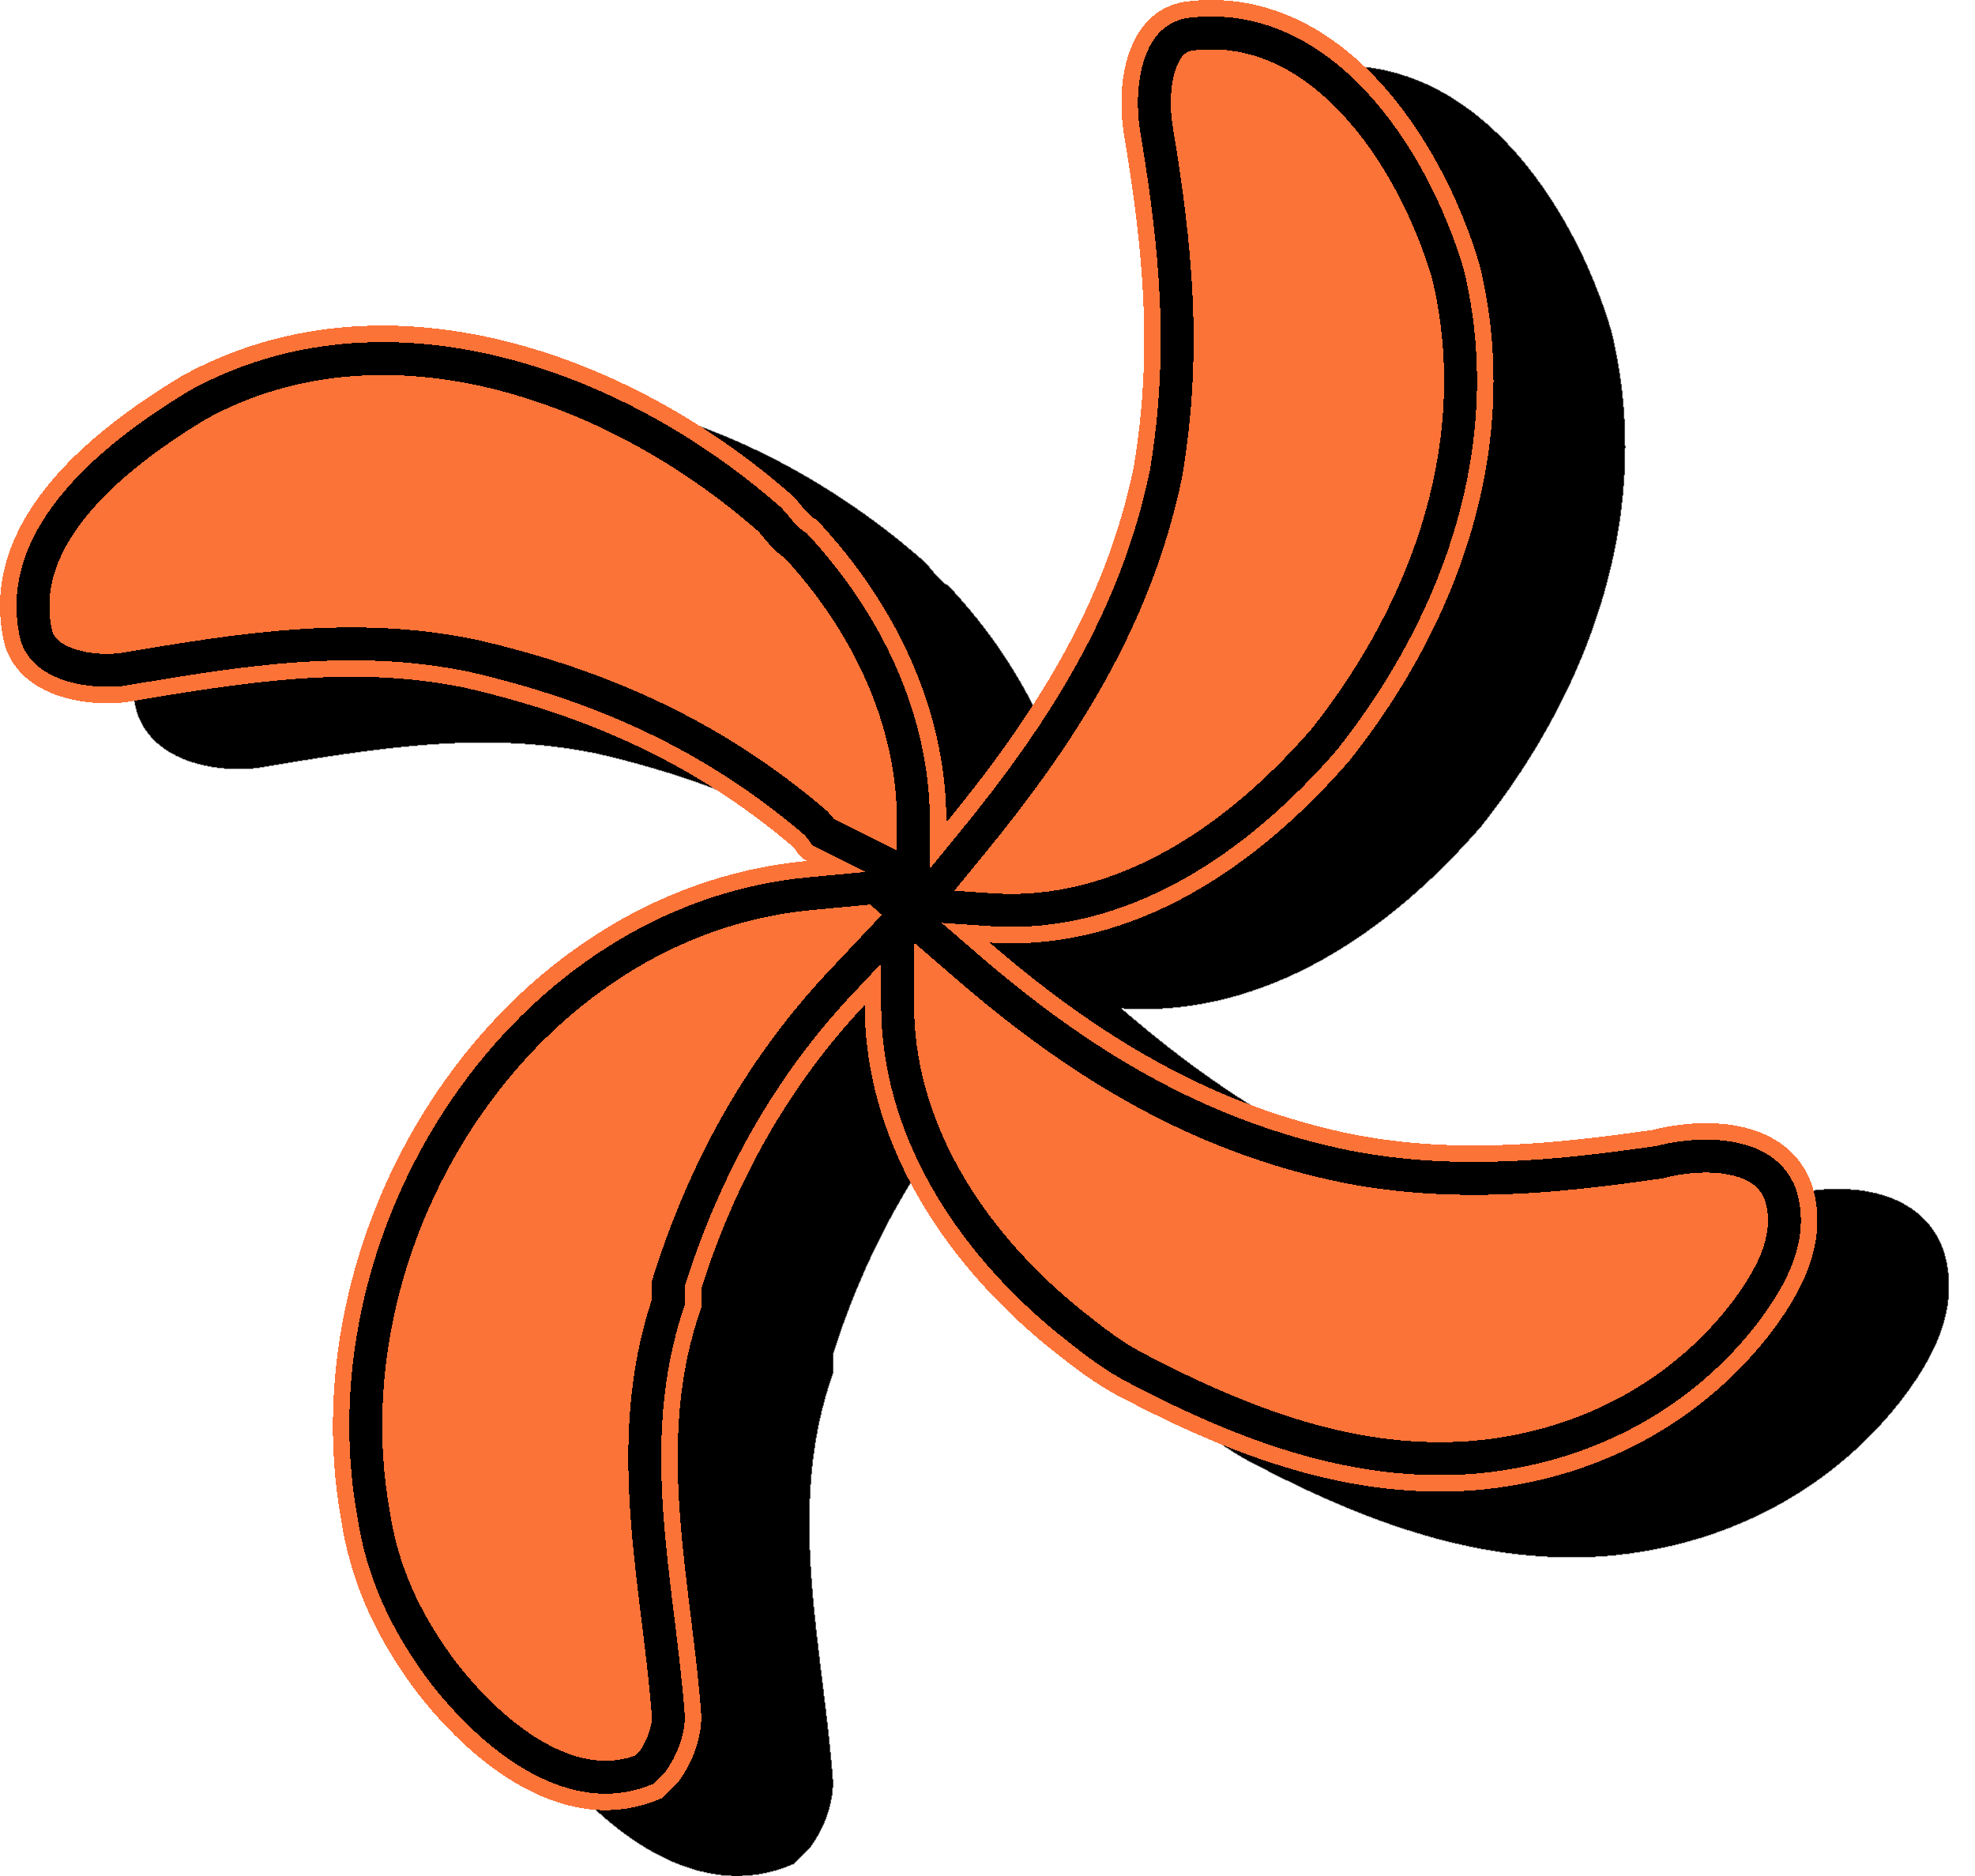
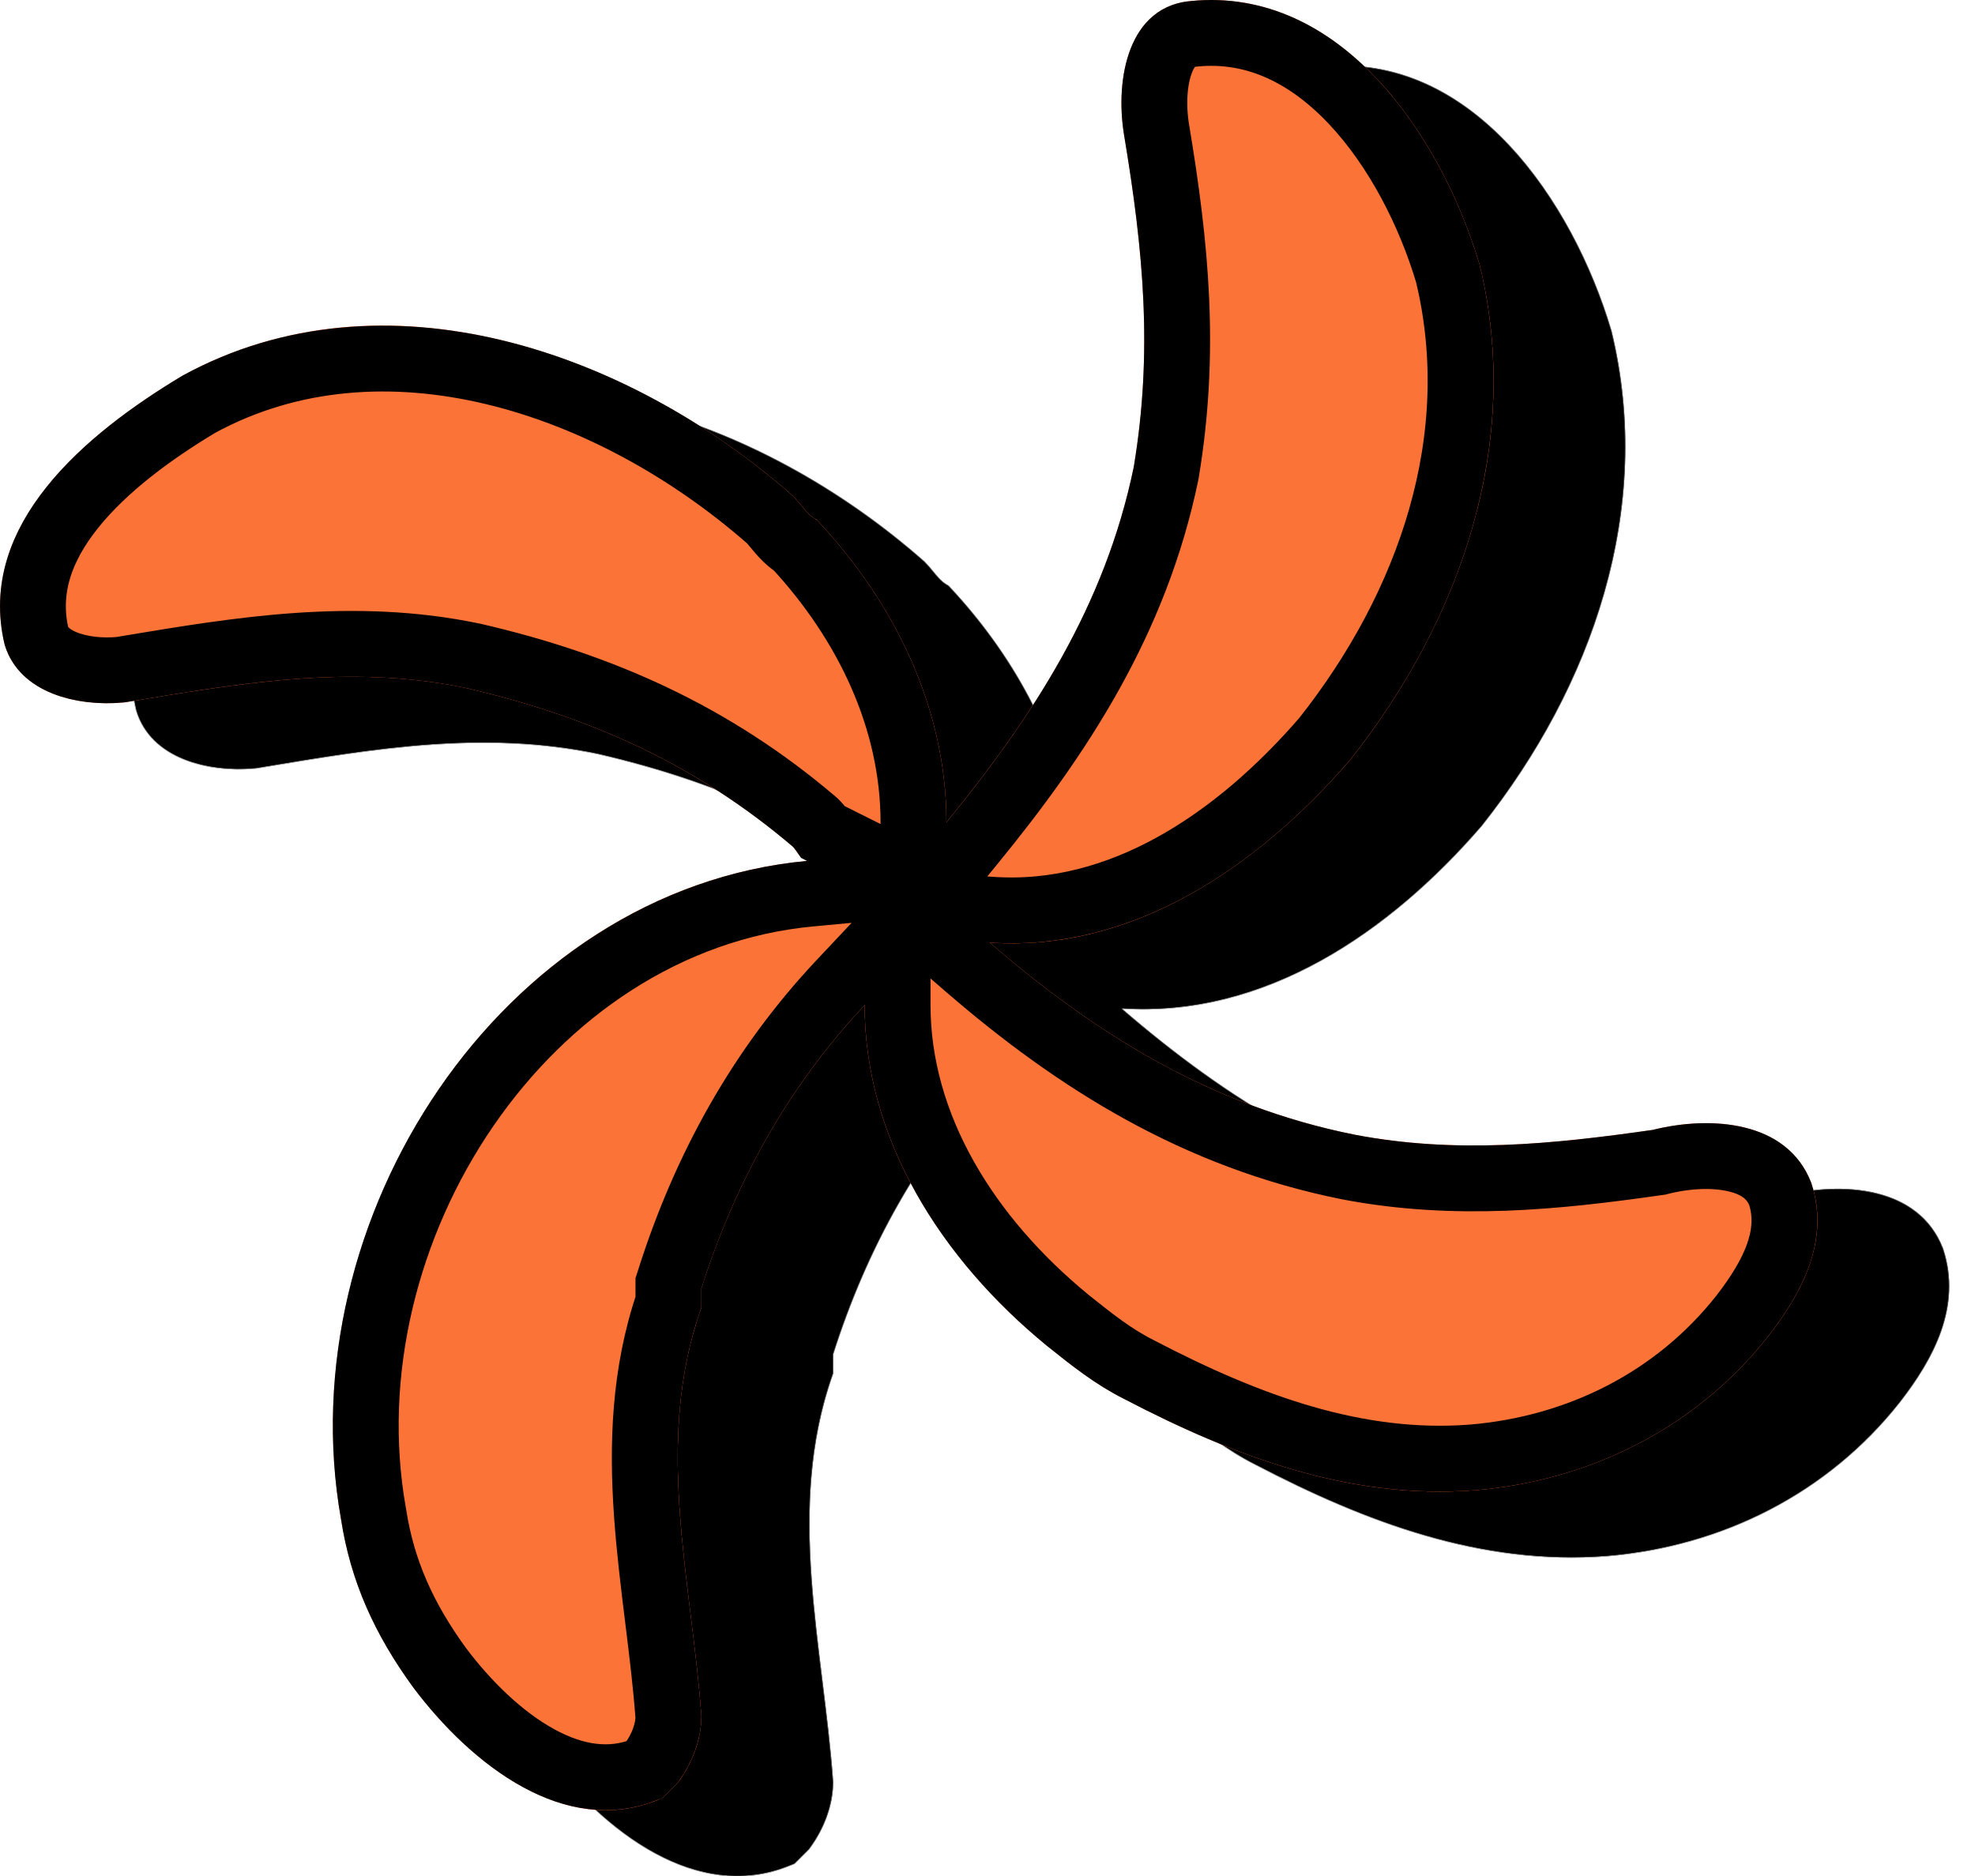
<svg xmlns="http://www.w3.org/2000/svg" width="60" height="57" viewBox="0 0 60 57" fill="none" style="filter: drop-shadow(4px 2px 0 rgba(0, 0, 0, 1))">
  <g filter="url(#filter0_d_108_1251)">
-     <path shape-rendering="crispEdges" d="M50.208 34.331C47.142 34.769 44.223 35.061 41.158 34.477C36.779 33.602 33.276 31.412 30.064 28.639C34.443 28.931 38.239 26.303 41.012 23.092C44.369 18.859 46.267 13.458 44.953 8.058C43.785 4.117 40.72 -0.408 36.195 0.029C34.297 0.175 33.86 2.365 34.151 4.117C34.735 7.62 35.027 10.685 34.443 14.188C33.568 18.421 31.378 21.778 28.751 24.989C28.751 21.486 27.145 18.275 24.81 15.794C24.518 15.648 24.372 15.356 24.08 15.064C19.117 10.685 11.673 8.058 5.542 11.415C2.623 13.166 -0.734 15.94 0.142 19.589C0.579 21.049 2.331 21.486 3.791 21.34C7.294 20.756 10.651 20.173 14.154 20.902C17.949 21.778 21.161 23.238 24.08 25.719C24.226 25.865 24.226 26.011 24.518 26.157C15.176 27.033 8.754 37.105 10.359 46.154C10.651 48.052 11.381 49.658 12.549 51.263C14.3 53.599 17.22 55.934 20.139 54.62C20.285 54.474 20.431 54.329 20.577 54.183C21.015 53.599 21.306 52.869 21.306 52.139C21.015 48.052 19.847 43.819 21.306 39.732C21.306 39.586 21.306 39.294 21.306 39.148C22.328 35.937 23.934 33.018 26.269 30.536C26.269 34.623 28.605 38.272 31.816 40.9C32.546 41.484 33.276 42.068 34.151 42.505C37.509 44.257 41.012 45.571 44.807 45.279C48.31 44.987 51.521 43.381 53.711 40.608C54.733 39.294 55.608 37.688 55.025 35.937C54.295 34.039 51.959 33.893 50.208 34.331Z" fill="#FC7339" />
-     <path shape-rendering="crispEdges" d="M50.349 35.321L50.4 35.314L50.45 35.301C51.22 35.109 52.07 35.06 52.761 35.23C53.417 35.39 53.862 35.72 54.083 36.275C54.48 37.501 53.91 38.722 52.924 39.991C50.92 42.528 47.974 44.011 44.727 44.282C41.214 44.551 37.915 43.341 34.614 41.619L34.606 41.615L34.599 41.611C33.834 41.228 33.184 40.714 32.445 40.122C29.383 37.615 27.269 34.226 27.269 30.536V28.015L25.541 29.851C23.091 32.455 21.415 35.51 20.354 38.845L20.306 38.993V39.148V39.149V39.15V39.151V39.152V39.153V39.153V39.154V39.155V39.156V39.157V39.158V39.159V39.16V39.16V39.161V39.162V39.163V39.164V39.165V39.166V39.167V39.168V39.169V39.17V39.171V39.172V39.172V39.173V39.174V39.175V39.176V39.177V39.178V39.179V39.18V39.181V39.182V39.183V39.184V39.185V39.186V39.187V39.188V39.189V39.19V39.191V39.192V39.193V39.194V39.195V39.196V39.197V39.198V39.199V39.2V39.201V39.202V39.203V39.204V39.205V39.206V39.207V39.208V39.209V39.21V39.211V39.212V39.213V39.214V39.215V39.217V39.218V39.219V39.22V39.221V39.222V39.223V39.224V39.225V39.226V39.227V39.228V39.229V39.23V39.232V39.233V39.234V39.235V39.236V39.237V39.238V39.239V39.24V39.242V39.243V39.244V39.245V39.246V39.247V39.248V39.249V39.251V39.252V39.253V39.254V39.255V39.256V39.257V39.258V39.26V39.261V39.262V39.263V39.264V39.265V39.267V39.268V39.269V39.27V39.271V39.272V39.273V39.275V39.276V39.277V39.278V39.279V39.281V39.282V39.283V39.284V39.285V39.286V39.288V39.289V39.29V39.291V39.292V39.294V39.295V39.296V39.297V39.298V39.3V39.301V39.302V39.303V39.304V39.306V39.307V39.308V39.309V39.31V39.312V39.313V39.314V39.315V39.316V39.318V39.319V39.32V39.321V39.322V39.324V39.325V39.326V39.328V39.329V39.33V39.331V39.332V39.334V39.335V39.336V39.337V39.339V39.34V39.341V39.342V39.344V39.345V39.346V39.347V39.349V39.35V39.351V39.352V39.353V39.355V39.356V39.357V39.359V39.36V39.361V39.362V39.364V39.365V39.366V39.367V39.369V39.37V39.371V39.372V39.374V39.375V39.376V39.377V39.379V39.38V39.381V39.383V39.384V39.385V39.386V39.388V39.389V39.39V39.392V39.393V39.394V39.395V39.397V39.398V39.399V39.4V39.402V39.403V39.404V39.406V39.407V39.408V39.409V39.411V39.412V39.413V39.414V39.416V39.417V39.418V39.42V39.421V39.422V39.423V39.425V39.426V39.427V39.429V39.43V39.431V39.432V39.434V39.435V39.436V39.438V39.439V39.44V39.441V39.443V39.444V39.445V39.447V39.448V39.449V39.45V39.452V39.453V39.454V39.456V39.457V39.458V39.459V39.461V39.462V39.463V39.465V39.466V39.467V39.468V39.47V39.471V39.472V39.473V39.475V39.476V39.477V39.478V39.48V39.481V39.482V39.484V39.485V39.486V39.487V39.489V39.49V39.491V39.492V39.494V39.495V39.496V39.498V39.499V39.5V39.501V39.503V39.504V39.505V39.507V39.508V39.509V39.51V39.512V39.513V39.514V39.515V39.517V39.518V39.519V39.52V39.522V39.523V39.524V39.525V39.527V39.528V39.529V39.53V39.532V39.533V39.534V39.535V39.537V39.538V39.539V39.54V39.542V39.543V39.544V39.545V39.547V39.548V39.549V39.55V39.551V39.553V39.554V39.555V39.556V39.558V39.559V39.56V39.561V39.563V39.563C19.566 41.736 19.505 43.915 19.652 46.006C19.727 47.076 19.858 48.142 19.986 49.173L19.988 49.193C20.114 50.213 20.235 51.198 20.306 52.171C20.298 52.616 20.12 53.104 19.816 53.529L19.651 53.694L19.57 53.775C18.524 54.185 17.454 54.011 16.382 53.431C15.239 52.812 14.176 51.765 13.353 50.669C12.265 49.172 11.611 47.715 11.348 46.002L11.346 45.991L11.344 45.98C9.822 37.405 15.948 27.965 24.611 27.153L27.751 26.859V27.482L27.149 27.442L29.411 29.395C32.698 32.234 36.355 34.536 40.962 35.458L40.962 35.458L40.971 35.46C44.209 36.077 47.269 35.761 50.349 35.321ZM27.751 24.989V26.656L25.008 25.284C25.003 25.277 24.997 25.269 24.993 25.262C24.951 25.201 24.884 25.11 24.787 25.012L24.758 24.984L24.727 24.957C21.666 22.355 18.302 20.834 14.379 19.928L14.369 19.926L14.358 19.924C10.732 19.168 7.268 19.746 3.882 20.311C3.808 20.324 3.734 20.336 3.66 20.348C3.061 20.404 2.441 20.336 1.959 20.14C1.494 19.951 1.221 19.678 1.107 19.326C0.777 17.905 1.237 16.619 2.2 15.415C3.181 14.189 4.623 13.134 6.04 12.283C11.625 9.237 18.584 11.562 23.393 15.791C23.451 15.851 23.489 15.898 23.544 15.965C23.581 16.01 23.624 16.063 23.686 16.134C23.792 16.259 23.95 16.433 24.177 16.581C26.329 18.908 27.751 21.845 27.751 24.989ZM30.131 27.641L27.99 27.498L29.525 25.623C32.192 22.362 34.499 18.856 35.423 14.391L35.427 14.372L35.43 14.352C36.04 10.689 35.729 7.497 35.138 3.952C35.012 3.196 35.058 2.406 35.282 1.839C35.488 1.318 35.794 1.063 36.272 1.027L36.282 1.026L36.291 1.025C38.158 0.844 39.77 1.67 41.105 3.087C42.445 4.509 43.434 6.465 43.987 8.318C45.194 13.32 43.455 18.395 40.241 22.454C37.556 25.558 34.044 27.902 30.131 27.641Z" stroke="black" strokeWidth="2" />
+     <path d="M50.208 34.331C47.142 34.769 44.223 35.061 41.158 34.477C36.779 33.602 33.276 31.412 30.064 28.639C34.443 28.931 38.239 26.303 41.012 23.092C44.369 18.859 46.267 13.458 44.953 8.058C43.785 4.117 40.72 -0.408 36.195 0.029C34.297 0.175 33.86 2.365 34.151 4.117C34.735 7.62 35.027 10.685 34.443 14.188C33.568 18.421 31.378 21.778 28.751 24.989C28.751 21.486 27.145 18.275 24.81 15.794C24.518 15.648 24.372 15.356 24.08 15.064C19.117 10.685 11.673 8.058 5.542 11.415C2.623 13.166 -0.734 15.94 0.142 19.589C0.579 21.049 2.331 21.486 3.791 21.34C7.294 20.756 10.651 20.173 14.154 20.902C17.949 21.778 21.161 23.238 24.08 25.719C24.226 25.865 24.226 26.011 24.518 26.157C15.176 27.033 8.754 37.105 10.359 46.154C10.651 48.052 11.381 49.658 12.549 51.263C14.3 53.599 17.22 55.934 20.139 54.62C20.285 54.474 20.431 54.329 20.577 54.183C21.015 53.599 21.306 52.869 21.306 52.139C21.015 48.052 19.847 43.819 21.306 39.732C21.306 39.586 21.306 39.294 21.306 39.148C22.328 35.937 23.934 33.018 26.269 30.536C26.269 34.623 28.605 38.272 31.816 40.9C32.546 41.484 33.276 42.068 34.151 42.505C37.509 44.257 41.012 45.571 44.807 45.279C48.31 44.987 51.521 43.381 53.711 40.608C54.733 39.294 55.608 37.688 55.025 35.937C54.295 34.039 51.959 33.893 50.208 34.331Z" fill="#FC7339" />
+     <path d="M50.349 35.321L50.4 35.314L50.45 35.301C51.22 35.109 52.07 35.06 52.761 35.23C53.417 35.39 53.862 35.72 54.083 36.275C54.48 37.501 53.91 38.722 52.924 39.991C50.92 42.528 47.974 44.011 44.727 44.282C41.214 44.551 37.915 43.341 34.614 41.619L34.606 41.615L34.599 41.611C33.834 41.228 33.184 40.714 32.445 40.122C29.383 37.615 27.269 34.226 27.269 30.536V28.015L25.541 29.851C23.091 32.455 21.415 35.51 20.354 38.845L20.306 38.993V39.148V39.149V39.15V39.151V39.152V39.153V39.153V39.154V39.155V39.156V39.157V39.158V39.159V39.16V39.16V39.161V39.162V39.163V39.164V39.165V39.166V39.167V39.168V39.169V39.17V39.171V39.172V39.172V39.173V39.174V39.175V39.176V39.177V39.178V39.179V39.18V39.181V39.182V39.183V39.184V39.185V39.186V39.187V39.188V39.189V39.19V39.191V39.192V39.193V39.194V39.195V39.196V39.197V39.198V39.199V39.2V39.201V39.202V39.203V39.204V39.205V39.206V39.207V39.208V39.209V39.21V39.211V39.212V39.213V39.214V39.215V39.217V39.218V39.219V39.22V39.221V39.222V39.223V39.224V39.225V39.226V39.227V39.228V39.229V39.23V39.232V39.233V39.234V39.235V39.236V39.237V39.238V39.239V39.24V39.242V39.243V39.244V39.245V39.246V39.247V39.248V39.249V39.251V39.252V39.253V39.254V39.255V39.256V39.257V39.258V39.26V39.261V39.262V39.263V39.264V39.265V39.267V39.268V39.269V39.27V39.271V39.272V39.273V39.275V39.276V39.277V39.278V39.279V39.281V39.282V39.283V39.284V39.285V39.286V39.288V39.289V39.29V39.291V39.292V39.294V39.295V39.296V39.297V39.298V39.3V39.301V39.302V39.303V39.304V39.306V39.307V39.308V39.309V39.31V39.312V39.313V39.314V39.315V39.316V39.318V39.319V39.32V39.321V39.322V39.324V39.325V39.326V39.328V39.329V39.33V39.331V39.332V39.334V39.335V39.336V39.337V39.339V39.34V39.341V39.342V39.344V39.345V39.346V39.347V39.349V39.35V39.351V39.352V39.353V39.355V39.356V39.357V39.359V39.36V39.361V39.362V39.364V39.365V39.366V39.367V39.369V39.37V39.371V39.372V39.374V39.375V39.376V39.377V39.379V39.38V39.381V39.383V39.384V39.385V39.386V39.388V39.389V39.39V39.392V39.393V39.394V39.395V39.397V39.398V39.399V39.4V39.402V39.403V39.404V39.406V39.407V39.408V39.409V39.411V39.412V39.413V39.414V39.416V39.417V39.418V39.42V39.421V39.422V39.423V39.425V39.426V39.427V39.429V39.43V39.431V39.432V39.434V39.435V39.436V39.438V39.439V39.44V39.441V39.443V39.444V39.445V39.447V39.448V39.449V39.45V39.452V39.453V39.454V39.456V39.457V39.458V39.459V39.461V39.462V39.463V39.465V39.466V39.467V39.468V39.47V39.471V39.472V39.473V39.475V39.476V39.477V39.478V39.48V39.481V39.482V39.484V39.485V39.486V39.487V39.489V39.49V39.491V39.492V39.494V39.495V39.496V39.498V39.499V39.5V39.501V39.503V39.504V39.505V39.507V39.508V39.509V39.51V39.512V39.513V39.514V39.515V39.517V39.518V39.519V39.52V39.522V39.523V39.524V39.525V39.527V39.528V39.529V39.53V39.532V39.533V39.534V39.535V39.537V39.538V39.539V39.54V39.542V39.543V39.544V39.545V39.547V39.548V39.549V39.55V39.551V39.553V39.554V39.555V39.556V39.558V39.559V39.56V39.561V39.563V39.563C19.566 41.736 19.505 43.915 19.652 46.006C19.727 47.076 19.858 48.142 19.986 49.173L19.988 49.193C20.114 50.213 20.235 51.198 20.306 52.171C20.298 52.616 20.12 53.104 19.816 53.529L19.651 53.694L19.57 53.775C18.524 54.185 17.454 54.011 16.382 53.431C15.239 52.812 14.176 51.765 13.353 50.669C12.265 49.172 11.611 47.715 11.348 46.002L11.346 45.991L11.344 45.98C9.822 37.405 15.948 27.965 24.611 27.153L27.751 26.859V27.482L27.149 27.442L29.411 29.395C32.698 32.234 36.355 34.536 40.962 35.458L40.962 35.458L40.971 35.46C44.209 36.077 47.269 35.761 50.349 35.321ZM27.751 24.989V26.656L25.008 25.284C25.003 25.277 24.997 25.269 24.993 25.262C24.951 25.201 24.884 25.11 24.787 25.012L24.758 24.984L24.727 24.957C21.666 22.355 18.302 20.834 14.379 19.928L14.369 19.926L14.358 19.924C10.732 19.168 7.268 19.746 3.882 20.311C3.808 20.324 3.734 20.336 3.66 20.348C3.061 20.404 2.441 20.336 1.959 20.14C1.494 19.951 1.221 19.678 1.107 19.326C0.777 17.905 1.237 16.619 2.2 15.415C3.181 14.189 4.623 13.134 6.04 12.283C11.625 9.237 18.584 11.562 23.393 15.791C23.451 15.851 23.489 15.898 23.544 15.965C23.581 16.01 23.624 16.063 23.686 16.134C23.792 16.259 23.95 16.433 24.177 16.581C26.329 18.908 27.751 21.845 27.751 24.989ZM30.131 27.641L27.99 27.498L29.525 25.623C32.192 22.362 34.499 18.856 35.423 14.391L35.427 14.372L35.43 14.352C36.04 10.689 35.729 7.497 35.138 3.952C35.012 3.196 35.058 2.406 35.282 1.839C35.488 1.318 35.794 1.063 36.272 1.027L36.282 1.026L36.291 1.025C38.158 0.844 39.77 1.67 41.105 3.087C42.445 4.509 43.434 6.465 43.987 8.318C45.194 13.32 43.455 18.395 40.241 22.454C37.556 25.558 34.044 27.902 30.131 27.641Z" stroke="black" stroke-width="2" />
  </g>
</svg>
